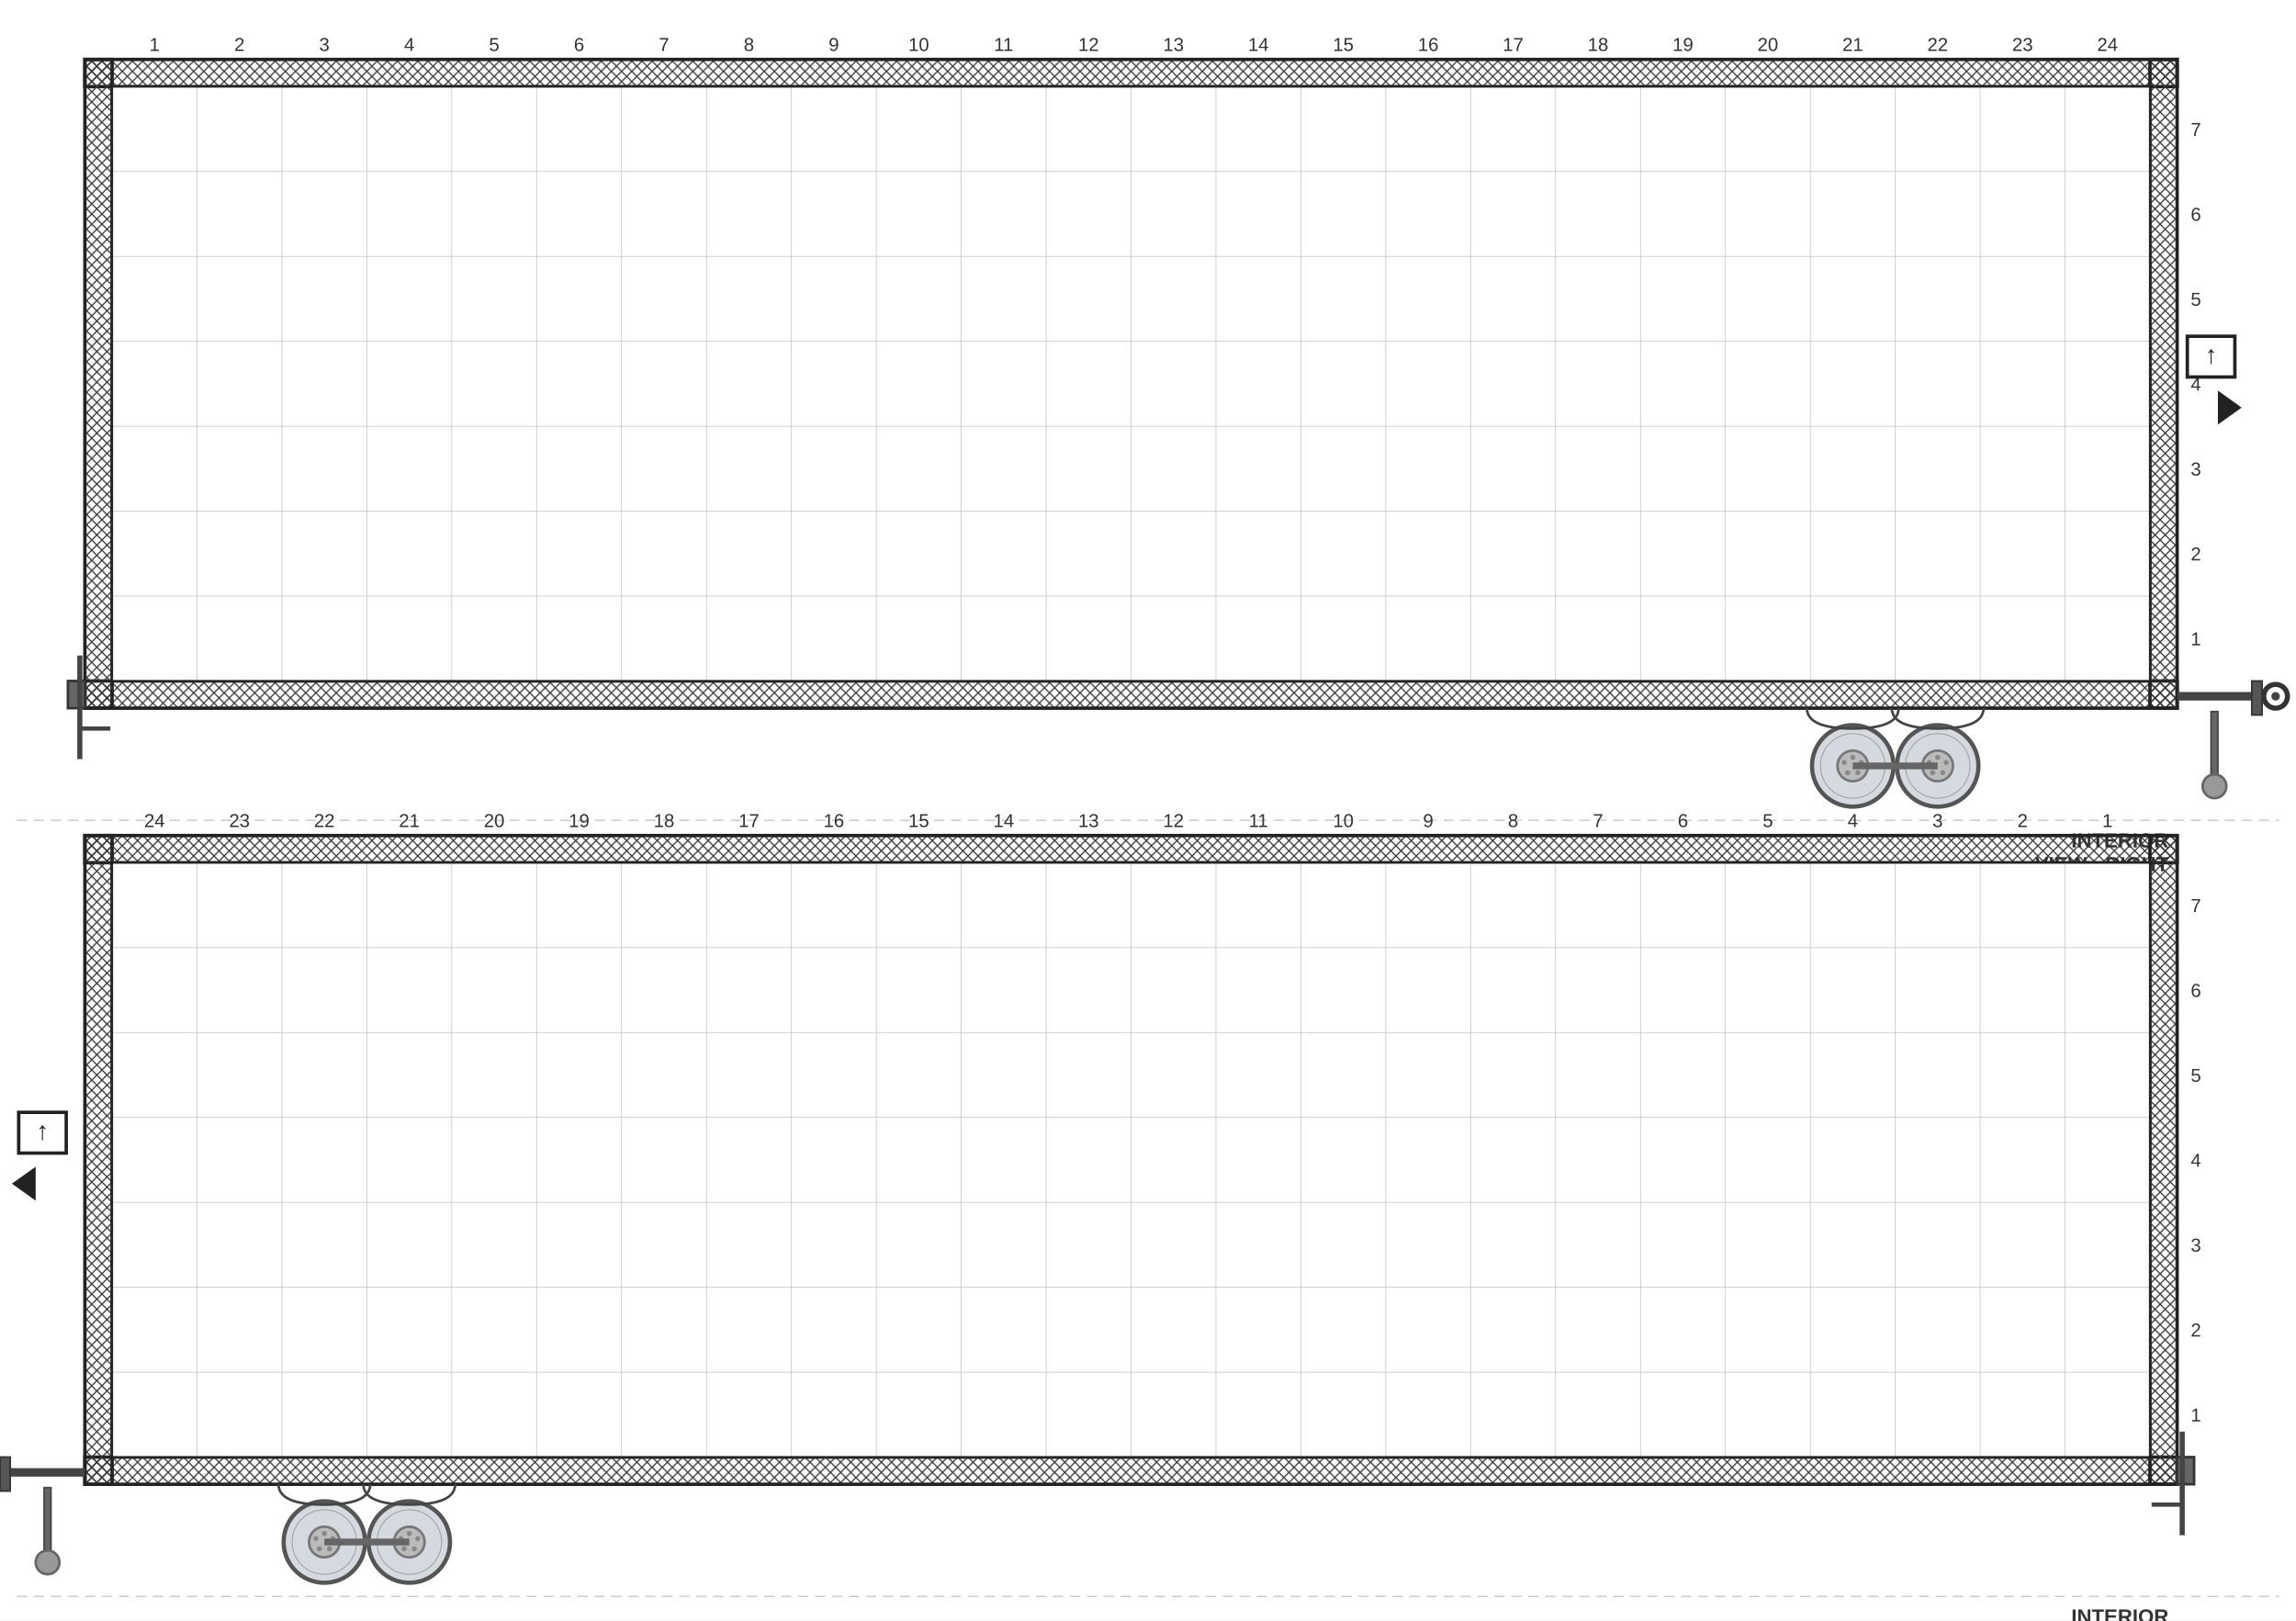
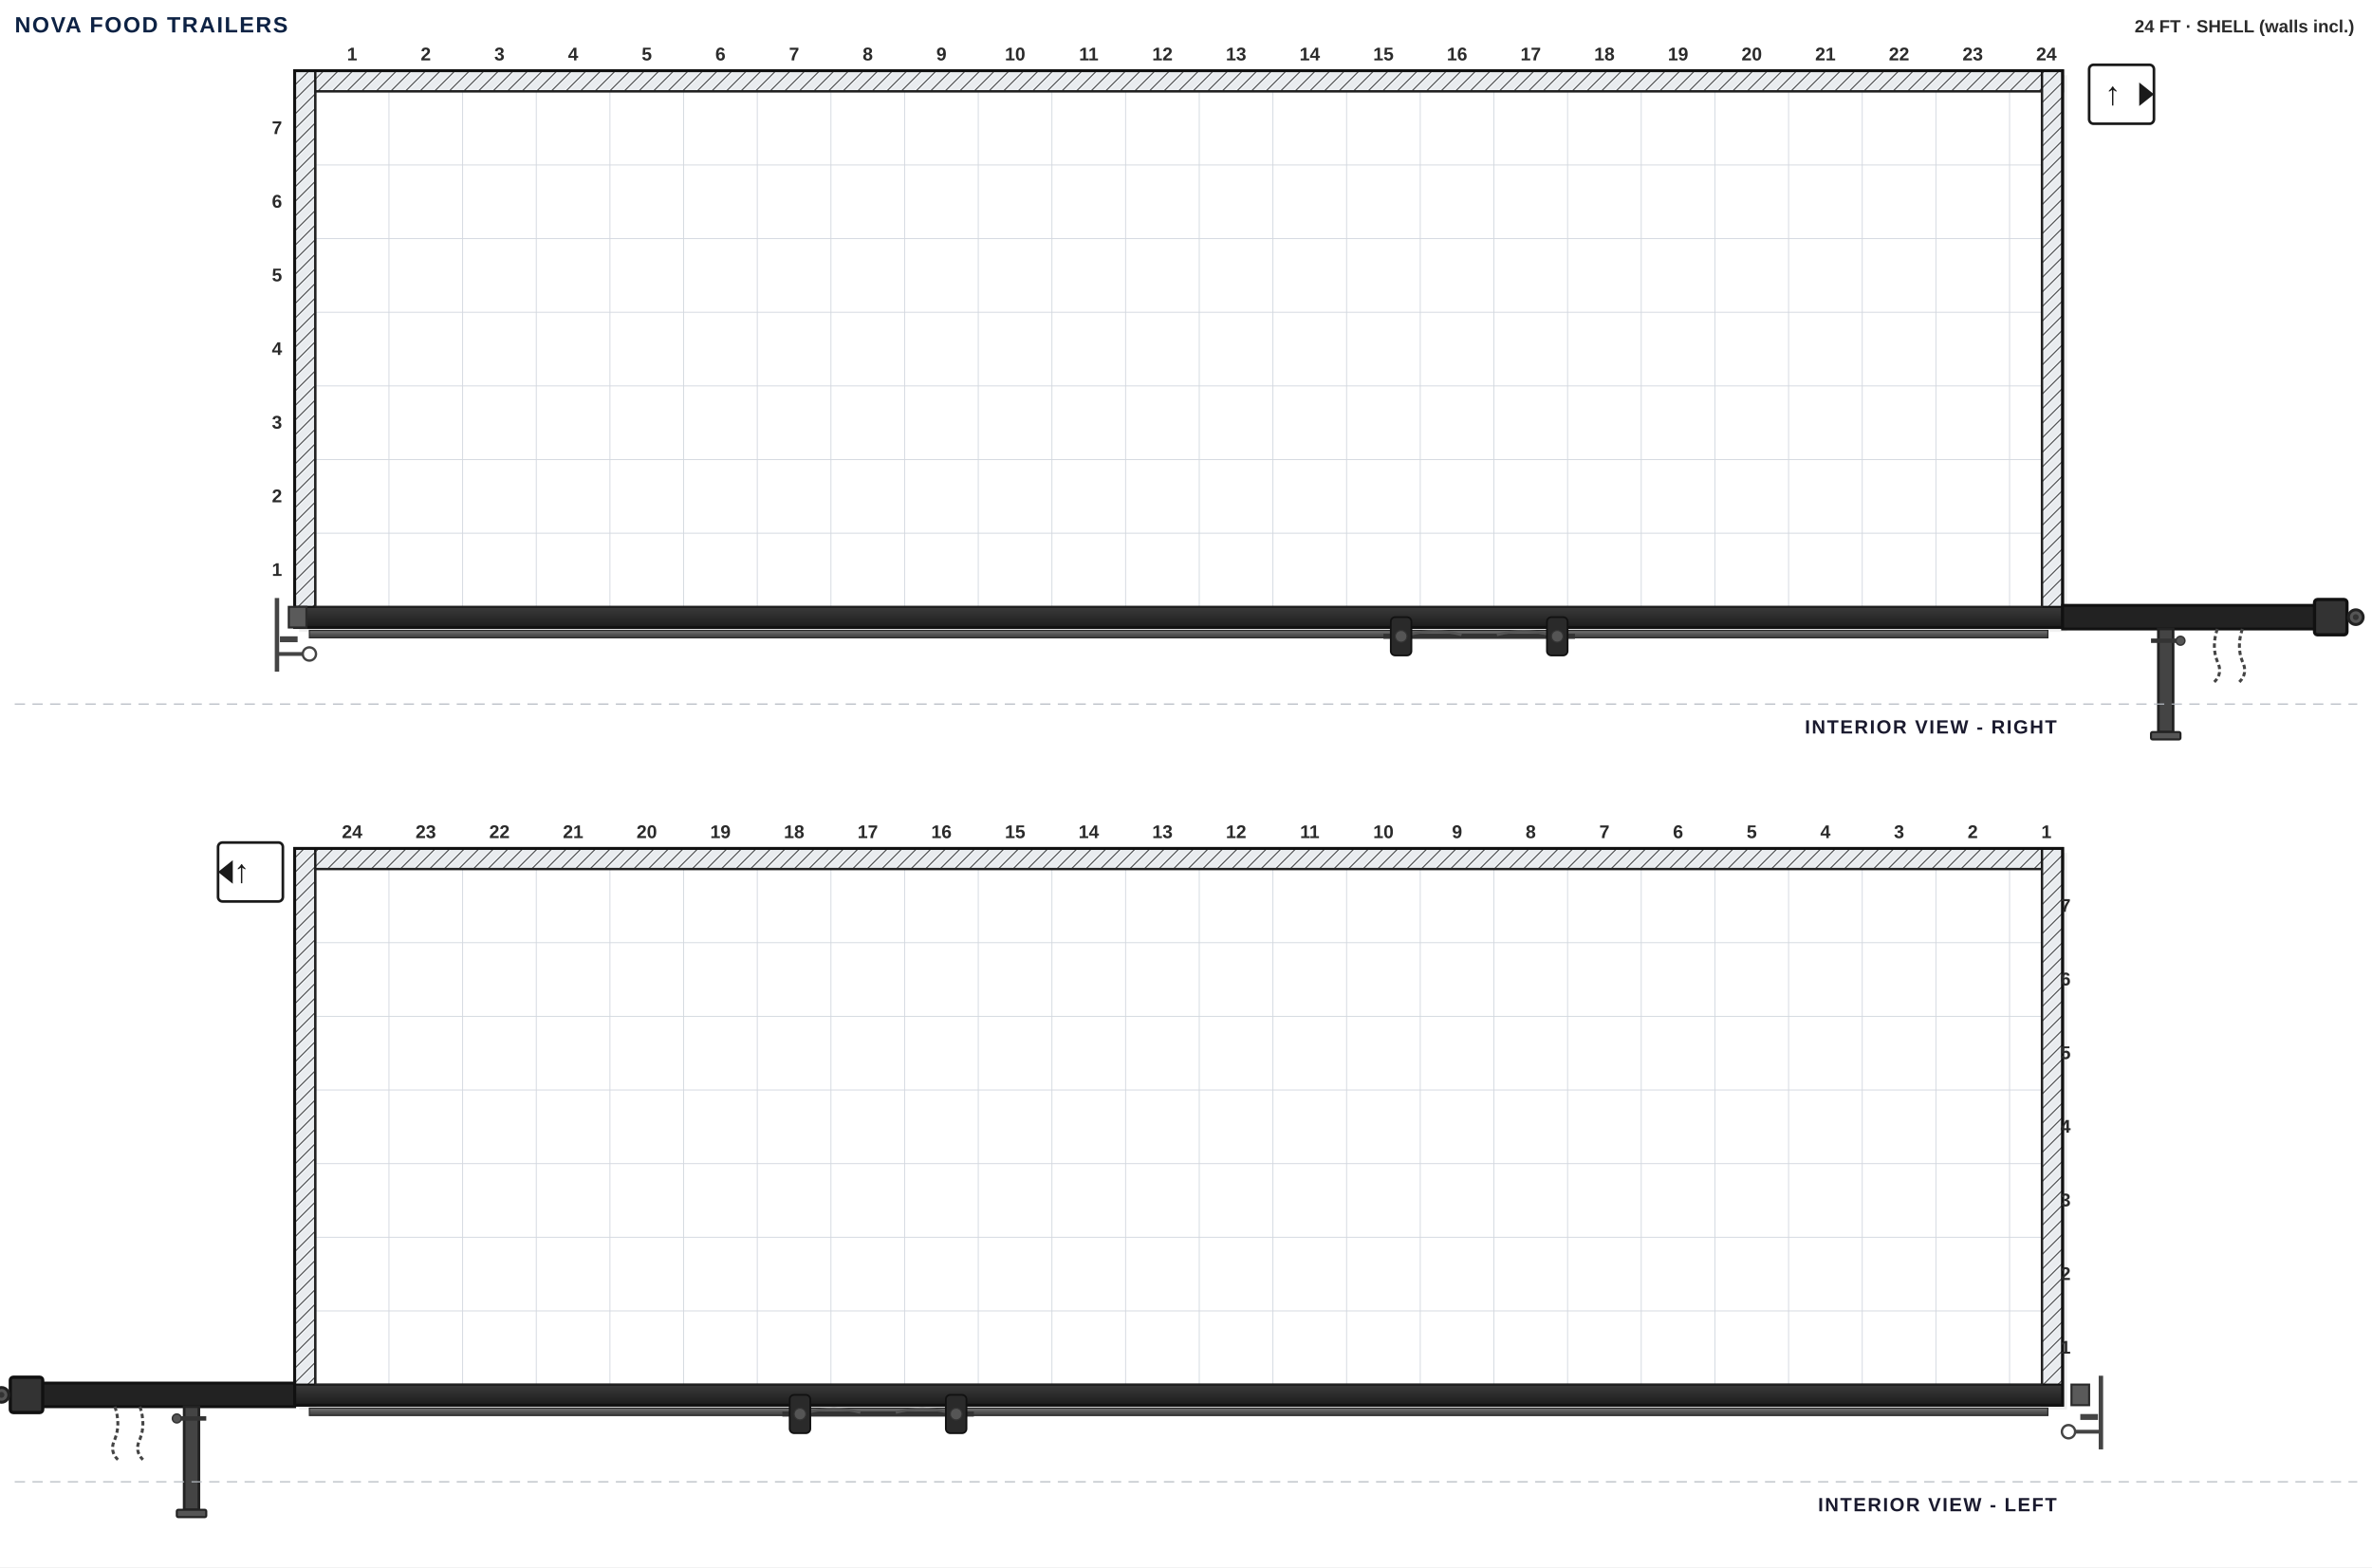
- <svg xmlns="http://www.w3.org/2000/svg" viewBox="0 0 1352 954" width="1352" height="954" font-family="Arial,sans-serif">
+ <svg xmlns="http://www.w3.org/2000/svg" viewBox="0 0 1610 1064" width="1610" height="1064" font-family="Arial, Helvetica, sans-serif">
  <defs>
-     <pattern id="h" width="6" height="6" patternUnits="userSpaceOnUse">
-       <line x1="0" y1="0" x2="6" y2="6" stroke="#333" stroke-width="0.7" />
-       <line x1="6" y1="0" x2="0" y2="6" stroke="#333" stroke-width="0.7" />
+     <pattern id="wall" width="7" height="7" patternUnits="userSpaceOnUse" patternTransform="rotate(45)">
+       <rect width="7" height="7" fill="#e9ecef" />
+       <line x1="0" y1="0" x2="0" y2="7" stroke="#2b2b2b" stroke-width="1.1" />
    </pattern>
+     <linearGradient id="floor" x1="0" y1="0" x2="0" y2="1">
+       <stop offset="0%" stop-color="#3a3a3a" />
+       <stop offset="100%" stop-color="#1c1c1c" />
+     </linearGradient>
+     <linearGradient id="metal" x1="0" y1="0" x2="0" y2="1">
+       <stop offset="0%" stop-color="#777" />
+       <stop offset="50%" stop-color="#555" />
+       <stop offset="100%" stop-color="#3d3d3d" />
+     </linearGradient>
  </defs>
-   <rect width="1352" height="954" fill="white" />
-   <rect x="50" y="35" width="1232" height="16" fill="url(#h)" stroke="#222" stroke-width="2" />
-   <rect x="50" y="401" width="1232" height="16" fill="url(#h)" stroke="#222" stroke-width="2" />
-   <rect x="50" y="35" width="16" height="382" fill="url(#h)" stroke="#222" stroke-width="2" />
-   <rect x="1266" y="35" width="16" height="382" fill="url(#h)" stroke="#222" stroke-width="2" />
-   <rect x="66" y="51" width="1200" height="350" fill="white" />
-   <g stroke="#c0c0c0" stroke-width="0.4">
-     <line x1="116" y1="51" x2="116" y2="401" />
-     <line x1="166" y1="51" x2="166" y2="401" />
-     <line x1="216" y1="51" x2="216" y2="401" />
-     <line x1="266" y1="51" x2="266" y2="401" />
-     <line x1="316" y1="51" x2="316" y2="401" />
-     <line x1="366" y1="51" x2="366" y2="401" />
-     <line x1="416" y1="51" x2="416" y2="401" />
-     <line x1="466" y1="51" x2="466" y2="401" />
-     <line x1="516" y1="51" x2="516" y2="401" />
-     <line x1="566" y1="51" x2="566" y2="401" />
-     <line x1="616" y1="51" x2="616" y2="401" />
-     <line x1="666" y1="51" x2="666" y2="401" />
-     <line x1="716" y1="51" x2="716" y2="401" />
-     <line x1="766" y1="51" x2="766" y2="401" />
-     <line x1="816" y1="51" x2="816" y2="401" />
-     <line x1="866" y1="51" x2="866" y2="401" />
-     <line x1="916" y1="51" x2="916" y2="401" />
-     <line x1="966" y1="51" x2="966" y2="401" />
-     <line x1="1016" y1="51" x2="1016" y2="401" />
-     <line x1="1066" y1="51" x2="1066" y2="401" />
-     <line x1="1116" y1="51" x2="1116" y2="401" />
-     <line x1="1166" y1="51" x2="1166" y2="401" />
-     <line x1="1216" y1="51" x2="1216" y2="401" />
-     <line x1="66" y1="101" x2="1266" y2="101" />
-     <line x1="66" y1="151" x2="1266" y2="151" />
-     <line x1="66" y1="201" x2="1266" y2="201" />
-     <line x1="66" y1="251" x2="1266" y2="251" />
-     <line x1="66" y1="301" x2="1266" y2="301" />
-     <line x1="66" y1="351" x2="1266" y2="351" />
+   <rect width="1610" height="1064" fill="#ffffff" />
+   <rect x="203" y="51" width="1200" height="378" fill="#000" opacity="0.06" />
+   <rect x="214" y="62" width="1172" height="350" fill="#ffffff" />
+   <g stroke="#d3d8df" stroke-width="0.6">
+     <line x1="264" y1="62" x2="264" y2="412" />
+     <line x1="314" y1="62" x2="314" y2="412" />
+     <line x1="364" y1="62" x2="364" y2="412" />
+     <line x1="414" y1="62" x2="414" y2="412" />
+     <line x1="464" y1="62" x2="464" y2="412" />
+     <line x1="514" y1="62" x2="514" y2="412" />
+     <line x1="564" y1="62" x2="564" y2="412" />
+     <line x1="614" y1="62" x2="614" y2="412" />
+     <line x1="664" y1="62" x2="664" y2="412" />
+     <line x1="714" y1="62" x2="714" y2="412" />
+     <line x1="764" y1="62" x2="764" y2="412" />
+     <line x1="814" y1="62" x2="814" y2="412" />
+     <line x1="864" y1="62" x2="864" y2="412" />
+     <line x1="914" y1="62" x2="914" y2="412" />
+     <line x1="964" y1="62" x2="964" y2="412" />
+     <line x1="1014" y1="62" x2="1014" y2="412" />
+     <line x1="1064" y1="62" x2="1064" y2="412" />
+     <line x1="1114" y1="62" x2="1114" y2="412" />
+     <line x1="1164" y1="62" x2="1164" y2="412" />
+     <line x1="1214" y1="62" x2="1214" y2="412" />
+     <line x1="1264" y1="62" x2="1264" y2="412" />
+     <line x1="1314" y1="62" x2="1314" y2="412" />
+     <line x1="1364" y1="62" x2="1364" y2="412" />
+     <line x1="214" y1="112" x2="1386" y2="112" />
+     <line x1="214" y1="162" x2="1386" y2="162" />
+     <line x1="214" y1="212" x2="1386" y2="212" />
+     <line x1="214" y1="262" x2="1386" y2="262" />
+     <line x1="214" y1="312" x2="1386" y2="312" />
+     <line x1="214" y1="362" x2="1386" y2="362" />
  </g>
-   <rect x="66" y="51" width="1200" height="350" fill="none" stroke="#222" stroke-width="1.2" />
-   <text x="91" y="30" text-anchor="middle" font-size="11" fill="#333">1</text>
-   <text x="141" y="30" text-anchor="middle" font-size="11" fill="#333">2</text>
-   <text x="191" y="30" text-anchor="middle" font-size="11" fill="#333">3</text>
-   <text x="241" y="30" text-anchor="middle" font-size="11" fill="#333">4</text>
-   <text x="291" y="30" text-anchor="middle" font-size="11" fill="#333">5</text>
-   <text x="341" y="30" text-anchor="middle" font-size="11" fill="#333">6</text>
-   <text x="391" y="30" text-anchor="middle" font-size="11" fill="#333">7</text>
-   <text x="441" y="30" text-anchor="middle" font-size="11" fill="#333">8</text>
-   <text x="491" y="30" text-anchor="middle" font-size="11" fill="#333">9</text>
-   <text x="541" y="30" text-anchor="middle" font-size="11" fill="#333">10</text>
-   <text x="591" y="30" text-anchor="middle" font-size="11" fill="#333">11</text>
-   <text x="641" y="30" text-anchor="middle" font-size="11" fill="#333">12</text>
-   <text x="691" y="30" text-anchor="middle" font-size="11" fill="#333">13</text>
-   <text x="741" y="30" text-anchor="middle" font-size="11" fill="#333">14</text>
-   <text x="791" y="30" text-anchor="middle" font-size="11" fill="#333">15</text>
-   <text x="841" y="30" text-anchor="middle" font-size="11" fill="#333">16</text>
-   <text x="891" y="30" text-anchor="middle" font-size="11" fill="#333">17</text>
-   <text x="941" y="30" text-anchor="middle" font-size="11" fill="#333">18</text>
-   <text x="991" y="30" text-anchor="middle" font-size="11" fill="#333">19</text>
-   <text x="1041" y="30" text-anchor="middle" font-size="11" fill="#333">20</text>
-   <text x="1091" y="30" text-anchor="middle" font-size="11" fill="#333">21</text>
-   <text x="1141" y="30" text-anchor="middle" font-size="11" fill="#333">22</text>
-   <text x="1191" y="30" text-anchor="middle" font-size="11" fill="#333">23</text>
-   <text x="1241" y="30" text-anchor="middle" font-size="11" fill="#333">24</text>
-   <text x="1290" y="80" font-size="11" fill="#333">7</text>
-   <text x="1290" y="130" font-size="11" fill="#333">6</text>
-   <text x="1290" y="180" font-size="11" fill="#333">5</text>
-   <text x="1290" y="230" font-size="11" fill="#333">4</text>
-   <text x="1290" y="280" font-size="11" fill="#333">3</text>
-   <text x="1290" y="330" font-size="11" fill="#333">2</text>
-   <text x="1290" y="380" font-size="11" fill="#333">1</text>
-   <rect x="40" y="401" width="10" height="16" fill="#666" stroke="#333" stroke-width="1.5" />
-   <circle cx="1091" cy="451" r="24" fill="#d5d9e0" stroke="#555" stroke-width="2.5" />
-   <circle cx="1091" cy="451" r="19" fill="none" stroke="#999" stroke-width="0.5" />
-   <circle cx="1091" cy="451" r="9" fill="#bbb" stroke="#777" stroke-width="1.5" />
-   <circle cx="1091" cy="446" r="1.5" fill="#888" />
-   <circle cx="1096" cy="449" r="1.5" fill="#888" />
-   <circle cx="1094" cy="455" r="1.5" fill="#888" />
-   <circle cx="1088" cy="455" r="1.5" fill="#888" />
-   <circle cx="1086" cy="449" r="1.5" fill="#888" />
-   <path d="M1064,417 Q1064,429 1091,429 Q1118,429 1118,417" fill="none" stroke="#444" stroke-width="1.5" />
-   <circle cx="1141" cy="451" r="24" fill="#d5d9e0" stroke="#555" stroke-width="2.5" />
-   <circle cx="1141" cy="451" r="19" fill="none" stroke="#999" stroke-width="0.5" />
-   <circle cx="1141" cy="451" r="9" fill="#bbb" stroke="#777" stroke-width="1.5" />
-   <circle cx="1141" cy="446" r="1.5" fill="#888" />
-   <circle cx="1146" cy="449" r="1.5" fill="#888" />
-   <circle cx="1144" cy="455" r="1.5" fill="#888" />
-   <circle cx="1138" cy="455" r="1.5" fill="#888" />
-   <circle cx="1136" cy="449" r="1.5" fill="#888" />
-   <path d="M1114,417 Q1114,429 1141,429 Q1168,429 1168,417" fill="none" stroke="#444" stroke-width="1.5" />
-   <line x1="1091" y1="451" x2="1141" y2="451" stroke="#666" stroke-width="4" />
-   <line x1="10" y1="483" x2="1342" y2="483" stroke="#aaa" stroke-width="0.5" stroke-dasharray="6,4" />
-   <line x1="1282" y1="410" x2="1332" y2="410" stroke="#444" stroke-width="5" />
-   <rect x="1326" y="401" width="6" height="20" fill="#555" stroke="#333" stroke-width="1" />
-   <circle cx="1340" cy="410" r="7" fill="none" stroke="#333" stroke-width="3" />
-   <circle cx="1340" cy="410" r="2.5" fill="#444" />
-   <rect x="1302" y="419" width="4" height="42" fill="#666" stroke="#444" stroke-width="1" />
-   <circle cx="1304" cy="463" r="7" fill="#999" stroke="#666" stroke-width="1.5" />
-   <line x1="47" y1="386" x2="47" y2="447" stroke="#444" stroke-width="3" />
-   <line x1="47" y1="429" x2="65" y2="429" stroke="#444" stroke-width="2.5" />
-   <text x="1277" y="499" text-anchor="end" font-size="12" font-weight="700" fill="#333">INTERIOR</text>
-   <text x="1277" y="513" text-anchor="end" font-size="12" font-weight="700" fill="#333">VIEW - RIGHT</text>
-   <rect x="50" y="492" width="1232" height="16" fill="url(#h)" stroke="#222" stroke-width="2" />
-   <rect x="50" y="858" width="1232" height="16" fill="url(#h)" stroke="#222" stroke-width="2" />
-   <rect x="50" y="492" width="16" height="382" fill="url(#h)" stroke="#222" stroke-width="2" />
-   <rect x="1266" y="492" width="16" height="382" fill="url(#h)" stroke="#222" stroke-width="2" />
-   <rect x="66" y="508" width="1200" height="350" fill="white" />
-   <g stroke="#c0c0c0" stroke-width="0.4">
-     <line x1="116" y1="508" x2="116" y2="858" />
-     <line x1="166" y1="508" x2="166" y2="858" />
-     <line x1="216" y1="508" x2="216" y2="858" />
-     <line x1="266" y1="508" x2="266" y2="858" />
-     <line x1="316" y1="508" x2="316" y2="858" />
-     <line x1="366" y1="508" x2="366" y2="858" />
-     <line x1="416" y1="508" x2="416" y2="858" />
-     <line x1="466" y1="508" x2="466" y2="858" />
-     <line x1="516" y1="508" x2="516" y2="858" />
-     <line x1="566" y1="508" x2="566" y2="858" />
-     <line x1="616" y1="508" x2="616" y2="858" />
-     <line x1="666" y1="508" x2="666" y2="858" />
-     <line x1="716" y1="508" x2="716" y2="858" />
-     <line x1="766" y1="508" x2="766" y2="858" />
-     <line x1="816" y1="508" x2="816" y2="858" />
-     <line x1="866" y1="508" x2="866" y2="858" />
-     <line x1="916" y1="508" x2="916" y2="858" />
-     <line x1="966" y1="508" x2="966" y2="858" />
-     <line x1="1016" y1="508" x2="1016" y2="858" />
-     <line x1="1066" y1="508" x2="1066" y2="858" />
-     <line x1="1116" y1="508" x2="1116" y2="858" />
-     <line x1="1166" y1="508" x2="1166" y2="858" />
-     <line x1="1216" y1="508" x2="1216" y2="858" />
-     <line x1="66" y1="558" x2="1266" y2="558" />
-     <line x1="66" y1="608" x2="1266" y2="608" />
-     <line x1="66" y1="658" x2="1266" y2="658" />
-     <line x1="66" y1="708" x2="1266" y2="708" />
-     <line x1="66" y1="758" x2="1266" y2="758" />
-     <line x1="66" y1="808" x2="1266" y2="808" />
+   <rect x="200" y="48" width="1200" height="14" fill="url(#wall)" stroke="#1a1a1a" stroke-width="1.6" />
+   <rect x="200" y="48" width="14" height="378" fill="url(#wall)" stroke="#1a1a1a" stroke-width="1.6" />
+   <rect x="1386" y="48" width="14" height="378" fill="url(#wall)" stroke="#1a1a1a" stroke-width="1.6" />
+   <rect x="200" y="412" width="1200" height="14" fill="url(#floor)" stroke="#111" stroke-width="1.4" />
+   <rect x="200" y="48" width="1200" height="378" fill="none" stroke="#111" stroke-width="2" />
+   <rect x="214" y="62" width="1172" height="350" fill="none" stroke="#222" stroke-width="1.1" />
+   <text x="239.0" y="41" text-anchor="middle" font-size="12.5" font-weight="600" fill="#2a2a2a">1</text>
+   <text x="289.0" y="41" text-anchor="middle" font-size="12.5" font-weight="600" fill="#2a2a2a">2</text>
+   <text x="339.0" y="41" text-anchor="middle" font-size="12.5" font-weight="600" fill="#2a2a2a">3</text>
+   <text x="389.0" y="41" text-anchor="middle" font-size="12.5" font-weight="600" fill="#2a2a2a">4</text>
+   <text x="439.0" y="41" text-anchor="middle" font-size="12.5" font-weight="600" fill="#2a2a2a">5</text>
+   <text x="489.0" y="41" text-anchor="middle" font-size="12.5" font-weight="600" fill="#2a2a2a">6</text>
+   <text x="539.0" y="41" text-anchor="middle" font-size="12.5" font-weight="600" fill="#2a2a2a">7</text>
+   <text x="589.0" y="41" text-anchor="middle" font-size="12.5" font-weight="600" fill="#2a2a2a">8</text>
+   <text x="639.0" y="41" text-anchor="middle" font-size="12.5" font-weight="600" fill="#2a2a2a">9</text>
+   <text x="689.0" y="41" text-anchor="middle" font-size="12.5" font-weight="600" fill="#2a2a2a">10</text>
+   <text x="739.0" y="41" text-anchor="middle" font-size="12.5" font-weight="600" fill="#2a2a2a">11</text>
+   <text x="789.0" y="41" text-anchor="middle" font-size="12.5" font-weight="600" fill="#2a2a2a">12</text>
+   <text x="839.0" y="41" text-anchor="middle" font-size="12.5" font-weight="600" fill="#2a2a2a">13</text>
+   <text x="889.0" y="41" text-anchor="middle" font-size="12.5" font-weight="600" fill="#2a2a2a">14</text>
+   <text x="939.0" y="41" text-anchor="middle" font-size="12.5" font-weight="600" fill="#2a2a2a">15</text>
+   <text x="989.0" y="41" text-anchor="middle" font-size="12.5" font-weight="600" fill="#2a2a2a">16</text>
+   <text x="1039.0" y="41" text-anchor="middle" font-size="12.5" font-weight="600" fill="#2a2a2a">17</text>
+   <text x="1089.0" y="41" text-anchor="middle" font-size="12.5" font-weight="600" fill="#2a2a2a">18</text>
+   <text x="1139.0" y="41" text-anchor="middle" font-size="12.5" font-weight="600" fill="#2a2a2a">19</text>
+   <text x="1189.0" y="41" text-anchor="middle" font-size="12.5" font-weight="600" fill="#2a2a2a">20</text>
+   <text x="1239.0" y="41" text-anchor="middle" font-size="12.5" font-weight="600" fill="#2a2a2a">21</text>
+   <text x="1289.0" y="41" text-anchor="middle" font-size="12.5" font-weight="600" fill="#2a2a2a">22</text>
+   <text x="1339.0" y="41" text-anchor="middle" font-size="12.5" font-weight="600" fill="#2a2a2a">23</text>
+   <text x="1389.0" y="41" text-anchor="middle" font-size="12.5" font-weight="600" fill="#2a2a2a">24</text>
+   <text x="188" y="91.0" text-anchor="middle" font-size="12.5" font-weight="600" fill="#2a2a2a">7</text>
+   <text x="188" y="141.0" text-anchor="middle" font-size="12.5" font-weight="600" fill="#2a2a2a">6</text>
+   <text x="188" y="191.0" text-anchor="middle" font-size="12.5" font-weight="600" fill="#2a2a2a">5</text>
+   <text x="188" y="241.0" text-anchor="middle" font-size="12.5" font-weight="600" fill="#2a2a2a">4</text>
+   <text x="188" y="291.0" text-anchor="middle" font-size="12.5" font-weight="600" fill="#2a2a2a">3</text>
+   <text x="188" y="341.0" text-anchor="middle" font-size="12.5" font-weight="600" fill="#2a2a2a">2</text>
+   <text x="188" y="391.0" text-anchor="middle" font-size="12.5" font-weight="600" fill="#2a2a2a">1</text>
+   <rect x="196" y="412" width="12" height="14" fill="#5a5a5a" stroke="#2a2a2a" stroke-width="1.4" />
+   <line x1="188" y1="406" x2="188" y2="456" stroke="#444" stroke-width="3" />
+   <line x1="188" y1="444" x2="206" y2="444" stroke="#444" stroke-width="2.6" />
+   <line x1="190" y1="434" x2="202" y2="434" stroke="#444" stroke-width="4" />
+   <circle cx="210" cy="444" r="4.5" fill="none" stroke="#444" stroke-width="1.6" />
+   <rect x="210" y="428" width="1180" height="5" fill="url(#metal)" stroke="#2a2a2a" stroke-width="0.8" />
+   <line x1="939" y1="432" x2="1069" y2="432" stroke="#333" stroke-width="3.5" />
+   <path d="M956,431 Q974,426 992,431" fill="none" stroke="#555" stroke-width="1.8" />
+   <path d="M1016,431 Q1034,426 1052,431" fill="none" stroke="#555" stroke-width="1.8" />
+   <rect x="944" y="419" width="14" height="26" rx="3" fill="#2a2a2a" stroke="#111" stroke-width="1.2" />
+   <circle cx="951" cy="432" r="4" fill="#555" stroke="#333" stroke-width="0.8" />
+   <rect x="1050" y="419" width="14" height="26" rx="3" fill="#2a2a2a" stroke="#111" stroke-width="1.2" />
+   <circle cx="1057" cy="432" r="4" fill="#555" stroke="#333" stroke-width="0.8" />
+   <rect x="1400" y="411" width="175" height="16" fill="#222" stroke="#111" stroke-width="2" />
+   <rect x="1571" y="407" width="22" height="24" rx="2" fill="#333" stroke="#111" stroke-width="2.2" />
+   <circle cx="1599" cy="419" r="5" fill="#555" stroke="#222" stroke-width="2" />
+   <circle cx="1599" cy="419" r="2" fill="#333" />
+   <rect x="1465" y="427" width="10" height="70" fill="#444" stroke="#222" stroke-width="1.8" />
+   <rect x="1460" y="497" width="20" height="5" rx="1" fill="#555" stroke="#222" stroke-width="1.4" />
+   <line x1="1460" y1="435" x2="1480" y2="435" stroke="#333" stroke-width="3" />
+   <circle cx="1480" cy="435" r="3" fill="#555" stroke="#333" stroke-width="1" />
+   <path d="M1505,427 q-4,12 0,22 q4,8 -2,14" fill="none" stroke="#444" stroke-width="2" stroke-dasharray="3,2" />
+   <path d="M1522,427 q-4,12 0,22 q4,8 -2,14" fill="none" stroke="#444" stroke-width="2" stroke-dasharray="3,2" />
+   <line x1="10" y1="478" x2="1600" y2="478" stroke="#b4bac1" stroke-width="0.8" stroke-dasharray="7,5" />
+   <text x="1396" y="498" text-anchor="end" font-size="13" font-weight="700" fill="#1a1a2e" letter-spacing="1">INTERIOR VIEW - RIGHT</text>
+   <rect x="1418" y="44" width="44" height="40" rx="3" fill="#fff" stroke="#1a1a1a" stroke-width="1.8" />
+   <text x="1434" y="71" text-anchor="middle" font-size="22" fill="#1a1a1a">↑</text>
+   <polygon points="1452,56 1462,64 1452,72" fill="#1a1a1a" />
+   <rect x="203" y="579" width="1200" height="378" fill="#000" opacity="0.06" />
+   <rect x="214" y="590" width="1172" height="350" fill="#ffffff" />
+   <g stroke="#d3d8df" stroke-width="0.6">
+     <line x1="264" y1="590" x2="264" y2="940" />
+     <line x1="314" y1="590" x2="314" y2="940" />
+     <line x1="364" y1="590" x2="364" y2="940" />
+     <line x1="414" y1="590" x2="414" y2="940" />
+     <line x1="464" y1="590" x2="464" y2="940" />
+     <line x1="514" y1="590" x2="514" y2="940" />
+     <line x1="564" y1="590" x2="564" y2="940" />
+     <line x1="614" y1="590" x2="614" y2="940" />
+     <line x1="664" y1="590" x2="664" y2="940" />
+     <line x1="714" y1="590" x2="714" y2="940" />
+     <line x1="764" y1="590" x2="764" y2="940" />
+     <line x1="814" y1="590" x2="814" y2="940" />
+     <line x1="864" y1="590" x2="864" y2="940" />
+     <line x1="914" y1="590" x2="914" y2="940" />
+     <line x1="964" y1="590" x2="964" y2="940" />
+     <line x1="1014" y1="590" x2="1014" y2="940" />
+     <line x1="1064" y1="590" x2="1064" y2="940" />
+     <line x1="1114" y1="590" x2="1114" y2="940" />
+     <line x1="1164" y1="590" x2="1164" y2="940" />
+     <line x1="1214" y1="590" x2="1214" y2="940" />
+     <line x1="1264" y1="590" x2="1264" y2="940" />
+     <line x1="1314" y1="590" x2="1314" y2="940" />
+     <line x1="1364" y1="590" x2="1364" y2="940" />
+     <line x1="214" y1="640" x2="1386" y2="640" />
+     <line x1="214" y1="690" x2="1386" y2="690" />
+     <line x1="214" y1="740" x2="1386" y2="740" />
+     <line x1="214" y1="790" x2="1386" y2="790" />
+     <line x1="214" y1="840" x2="1386" y2="840" />
+     <line x1="214" y1="890" x2="1386" y2="890" />
  </g>
-   <rect x="66" y="508" width="1200" height="350" fill="none" stroke="#222" stroke-width="1.2" />
-   <text x="91" y="487" text-anchor="middle" font-size="11" fill="#333">24</text>
-   <text x="141" y="487" text-anchor="middle" font-size="11" fill="#333">23</text>
-   <text x="191" y="487" text-anchor="middle" font-size="11" fill="#333">22</text>
-   <text x="241" y="487" text-anchor="middle" font-size="11" fill="#333">21</text>
-   <text x="291" y="487" text-anchor="middle" font-size="11" fill="#333">20</text>
-   <text x="341" y="487" text-anchor="middle" font-size="11" fill="#333">19</text>
-   <text x="391" y="487" text-anchor="middle" font-size="11" fill="#333">18</text>
-   <text x="441" y="487" text-anchor="middle" font-size="11" fill="#333">17</text>
-   <text x="491" y="487" text-anchor="middle" font-size="11" fill="#333">16</text>
-   <text x="541" y="487" text-anchor="middle" font-size="11" fill="#333">15</text>
-   <text x="591" y="487" text-anchor="middle" font-size="11" fill="#333">14</text>
-   <text x="641" y="487" text-anchor="middle" font-size="11" fill="#333">13</text>
-   <text x="691" y="487" text-anchor="middle" font-size="11" fill="#333">12</text>
-   <text x="741" y="487" text-anchor="middle" font-size="11" fill="#333">11</text>
-   <text x="791" y="487" text-anchor="middle" font-size="11" fill="#333">10</text>
-   <text x="841" y="487" text-anchor="middle" font-size="11" fill="#333">9</text>
-   <text x="891" y="487" text-anchor="middle" font-size="11" fill="#333">8</text>
-   <text x="941" y="487" text-anchor="middle" font-size="11" fill="#333">7</text>
-   <text x="991" y="487" text-anchor="middle" font-size="11" fill="#333">6</text>
-   <text x="1041" y="487" text-anchor="middle" font-size="11" fill="#333">5</text>
-   <text x="1091" y="487" text-anchor="middle" font-size="11" fill="#333">4</text>
-   <text x="1141" y="487" text-anchor="middle" font-size="11" fill="#333">3</text>
-   <text x="1191" y="487" text-anchor="middle" font-size="11" fill="#333">2</text>
-   <text x="1241" y="487" text-anchor="middle" font-size="11" fill="#333">1</text>
-   <text x="1290" y="537" font-size="11" fill="#333">7</text>
-   <text x="1290" y="587" font-size="11" fill="#333">6</text>
-   <text x="1290" y="637" font-size="11" fill="#333">5</text>
-   <text x="1290" y="687" font-size="11" fill="#333">4</text>
-   <text x="1290" y="737" font-size="11" fill="#333">3</text>
-   <text x="1290" y="787" font-size="11" fill="#333">2</text>
-   <text x="1290" y="837" font-size="11" fill="#333">1</text>
-   <rect x="1282" y="858" width="10" height="16" fill="#666" stroke="#333" stroke-width="1.5" />
-   <circle cx="191" cy="908" r="24" fill="#d5d9e0" stroke="#555" stroke-width="2.5" />
-   <circle cx="191" cy="908" r="19" fill="none" stroke="#999" stroke-width="0.5" />
-   <circle cx="191" cy="908" r="9" fill="#bbb" stroke="#777" stroke-width="1.5" />
-   <circle cx="191" cy="903" r="1.5" fill="#888" />
-   <circle cx="196" cy="906" r="1.5" fill="#888" />
-   <circle cx="194" cy="912" r="1.5" fill="#888" />
-   <circle cx="188" cy="912" r="1.5" fill="#888" />
-   <circle cx="186" cy="906" r="1.5" fill="#888" />
-   <path d="M164,874 Q164,886 191,886 Q218,886 218,874" fill="none" stroke="#444" stroke-width="1.5" />
-   <circle cx="241" cy="908" r="24" fill="#d5d9e0" stroke="#555" stroke-width="2.5" />
-   <circle cx="241" cy="908" r="19" fill="none" stroke="#999" stroke-width="0.5" />
-   <circle cx="241" cy="908" r="9" fill="#bbb" stroke="#777" stroke-width="1.5" />
-   <circle cx="241" cy="903" r="1.5" fill="#888" />
-   <circle cx="246" cy="906" r="1.5" fill="#888" />
-   <circle cx="244" cy="912" r="1.5" fill="#888" />
-   <circle cx="238" cy="912" r="1.5" fill="#888" />
-   <circle cx="236" cy="906" r="1.5" fill="#888" />
-   <path d="M214,874 Q214,886 241,886 Q268,886 268,874" fill="none" stroke="#444" stroke-width="1.5" />
-   <line x1="191" y1="908" x2="241" y2="908" stroke="#666" stroke-width="4" />
-   <line x1="10" y1="940" x2="1342" y2="940" stroke="#aaa" stroke-width="0.5" stroke-dasharray="6,4" />
-   <line x1="0" y1="867" x2="50" y2="867" stroke="#444" stroke-width="5" />
-   <rect x="0" y="858" width="6" height="20" fill="#555" stroke="#333" stroke-width="1" />
-   <circle cx="-8" cy="867" r="7" fill="none" stroke="#333" stroke-width="3" />
-   <circle cx="-8" cy="867" r="2.5" fill="#444" />
-   <rect x="26" y="876" width="4" height="42" fill="#666" stroke="#444" stroke-width="1" />
-   <circle cx="28" cy="920" r="7" fill="#999" stroke="#666" stroke-width="1.5" />
-   <line x1="1285" y1="843" x2="1285" y2="904" stroke="#444" stroke-width="3" />
-   <line x1="1267" y1="886" x2="1285" y2="886" stroke="#444" stroke-width="2.5" />
-   <text x="1277" y="956" text-anchor="end" font-size="12" font-weight="700" fill="#333">INTERIOR</text>
-   <text x="1277" y="970" text-anchor="end" font-size="12" font-weight="700" fill="#333">VIEW - LEFT</text>
-   <rect x="1288" y="198" width="28" height="24" fill="white" stroke="#222" stroke-width="2" />
-   <text x="1302" y="214" text-anchor="middle" font-size="15" font-weight="700" fill="#222">↑</text>
-   <polygon points="1306,230 1320,240 1306,250" fill="#222" />
-   <rect x="11" y="655" width="28" height="24" fill="white" stroke="#222" stroke-width="2" />
-   <text x="25" y="671" text-anchor="middle" font-size="15" font-weight="700" fill="#222">↑</text>
-   <polygon points="21,687 7,697 21,707" fill="#222" />
+   <rect x="200" y="576" width="1200" height="14" fill="url(#wall)" stroke="#1a1a1a" stroke-width="1.6" />
+   <rect x="200" y="576" width="14" height="378" fill="url(#wall)" stroke="#1a1a1a" stroke-width="1.6" />
+   <rect x="1386" y="576" width="14" height="378" fill="url(#wall)" stroke="#1a1a1a" stroke-width="1.6" />
+   <rect x="200" y="940" width="1200" height="14" fill="url(#floor)" stroke="#111" stroke-width="1.4" />
+   <rect x="200" y="576" width="1200" height="378" fill="none" stroke="#111" stroke-width="2" />
+   <rect x="214" y="590" width="1172" height="350" fill="none" stroke="#222" stroke-width="1.1" />
+   <text x="239.0" y="569" text-anchor="middle" font-size="12.5" font-weight="600" fill="#2a2a2a">24</text>
+   <text x="289.0" y="569" text-anchor="middle" font-size="12.5" font-weight="600" fill="#2a2a2a">23</text>
+   <text x="339.0" y="569" text-anchor="middle" font-size="12.5" font-weight="600" fill="#2a2a2a">22</text>
+   <text x="389.0" y="569" text-anchor="middle" font-size="12.5" font-weight="600" fill="#2a2a2a">21</text>
+   <text x="439.0" y="569" text-anchor="middle" font-size="12.5" font-weight="600" fill="#2a2a2a">20</text>
+   <text x="489.0" y="569" text-anchor="middle" font-size="12.5" font-weight="600" fill="#2a2a2a">19</text>
+   <text x="539.0" y="569" text-anchor="middle" font-size="12.5" font-weight="600" fill="#2a2a2a">18</text>
+   <text x="589.0" y="569" text-anchor="middle" font-size="12.5" font-weight="600" fill="#2a2a2a">17</text>
+   <text x="639.0" y="569" text-anchor="middle" font-size="12.5" font-weight="600" fill="#2a2a2a">16</text>
+   <text x="689.0" y="569" text-anchor="middle" font-size="12.5" font-weight="600" fill="#2a2a2a">15</text>
+   <text x="739.0" y="569" text-anchor="middle" font-size="12.5" font-weight="600" fill="#2a2a2a">14</text>
+   <text x="789.0" y="569" text-anchor="middle" font-size="12.5" font-weight="600" fill="#2a2a2a">13</text>
+   <text x="839.0" y="569" text-anchor="middle" font-size="12.5" font-weight="600" fill="#2a2a2a">12</text>
+   <text x="889.0" y="569" text-anchor="middle" font-size="12.5" font-weight="600" fill="#2a2a2a">11</text>
+   <text x="939.0" y="569" text-anchor="middle" font-size="12.5" font-weight="600" fill="#2a2a2a">10</text>
+   <text x="989.0" y="569" text-anchor="middle" font-size="12.5" font-weight="600" fill="#2a2a2a">9</text>
+   <text x="1039.0" y="569" text-anchor="middle" font-size="12.5" font-weight="600" fill="#2a2a2a">8</text>
+   <text x="1089.0" y="569" text-anchor="middle" font-size="12.5" font-weight="600" fill="#2a2a2a">7</text>
+   <text x="1139.0" y="569" text-anchor="middle" font-size="12.5" font-weight="600" fill="#2a2a2a">6</text>
+   <text x="1189.0" y="569" text-anchor="middle" font-size="12.5" font-weight="600" fill="#2a2a2a">5</text>
+   <text x="1239.0" y="569" text-anchor="middle" font-size="12.5" font-weight="600" fill="#2a2a2a">4</text>
+   <text x="1289.0" y="569" text-anchor="middle" font-size="12.5" font-weight="600" fill="#2a2a2a">3</text>
+   <text x="1339.0" y="569" text-anchor="middle" font-size="12.5" font-weight="600" fill="#2a2a2a">2</text>
+   <text x="1389.0" y="569" text-anchor="middle" font-size="12.5" font-weight="600" fill="#2a2a2a">1</text>
+   <text x="1402" y="619.0" text-anchor="middle" font-size="12.5" font-weight="600" fill="#2a2a2a">7</text>
+   <text x="1402" y="669.0" text-anchor="middle" font-size="12.5" font-weight="600" fill="#2a2a2a">6</text>
+   <text x="1402" y="719.0" text-anchor="middle" font-size="12.5" font-weight="600" fill="#2a2a2a">5</text>
+   <text x="1402" y="769.0" text-anchor="middle" font-size="12.5" font-weight="600" fill="#2a2a2a">4</text>
+   <text x="1402" y="819.0" text-anchor="middle" font-size="12.5" font-weight="600" fill="#2a2a2a">3</text>
+   <text x="1402" y="869.0" text-anchor="middle" font-size="12.5" font-weight="600" fill="#2a2a2a">2</text>
+   <text x="1402" y="919.0" text-anchor="middle" font-size="12.5" font-weight="600" fill="#2a2a2a">1</text>
+   <rect x="1406" y="940" width="12" height="14" fill="#5a5a5a" stroke="#2a2a2a" stroke-width="1.4" />
+   <line x1="1426" y1="934" x2="1426" y2="984" stroke="#444" stroke-width="3" />
+   <line x1="1408" y1="972" x2="1426" y2="972" stroke="#444" stroke-width="2.6" />
+   <line x1="1412" y1="962" x2="1424" y2="962" stroke="#444" stroke-width="4" />
+   <circle cx="1404" cy="972" r="4.5" fill="none" stroke="#444" stroke-width="1.6" />
+   <rect x="210" y="956" width="1180" height="5" fill="url(#metal)" stroke="#2a2a2a" stroke-width="0.8" />
+   <line x1="531" y1="960" x2="661" y2="960" stroke="#333" stroke-width="3.5" />
+   <path d="M548,959 Q566,954 584,959" fill="none" stroke="#555" stroke-width="1.8" />
+   <path d="M608,959 Q626,954 644,959" fill="none" stroke="#555" stroke-width="1.8" />
+   <rect x="536" y="947" width="14" height="26" rx="3" fill="#2a2a2a" stroke="#111" stroke-width="1.2" />
+   <circle cx="543" cy="960" r="4" fill="#555" stroke="#333" stroke-width="0.8" />
+   <rect x="642" y="947" width="14" height="26" rx="3" fill="#2a2a2a" stroke="#111" stroke-width="1.2" />
+   <circle cx="649" cy="960" r="4" fill="#555" stroke="#333" stroke-width="0.8" />
+   <rect x="25" y="939" width="175" height="16" fill="#222" stroke="#111" stroke-width="2" />
+   <rect x="7" y="935" width="22" height="24" rx="2" fill="#333" stroke="#111" stroke-width="2.2" />
+   <circle cx="1" cy="947" r="5" fill="#555" stroke="#222" stroke-width="2" />
+   <circle cx="1" cy="947" r="2" fill="#333" />
+   <rect x="125" y="955" width="10" height="70" fill="#444" stroke="#222" stroke-width="1.8" />
+   <rect x="120" y="1025" width="20" height="5" rx="1" fill="#555" stroke="#222" stroke-width="1.4" />
+   <line x1="120" y1="963" x2="140" y2="963" stroke="#333" stroke-width="3" />
+   <circle cx="120" cy="963" r="3" fill="#555" stroke="#333" stroke-width="1" />
+   <path d="M95,955 q4,12 0,22 q-4,8 2,14" fill="none" stroke="#444" stroke-width="2" stroke-dasharray="3,2" />
+   <path d="M78,955 q4,12 0,22 q-4,8 2,14" fill="none" stroke="#444" stroke-width="2" stroke-dasharray="3,2" />
+   <line x1="10" y1="1006" x2="1600" y2="1006" stroke="#b4bac1" stroke-width="0.8" stroke-dasharray="7,5" />
+   <text x="1396" y="1026" text-anchor="end" font-size="13" font-weight="700" fill="#1a1a2e" letter-spacing="1">INTERIOR VIEW - LEFT</text>
+   <rect x="148" y="572" width="44" height="40" rx="3" fill="#fff" stroke="#1a1a1a" stroke-width="1.8" />
+   <text x="164" y="599" text-anchor="middle" font-size="22" fill="#1a1a1a">↑</text>
+   <polygon points="158,584 148,592 158,600" fill="#1a1a1a" />
+   <text x="10" y="22" font-size="15" font-weight="800" fill="#0D2244" letter-spacing="1">NOVA FOOD TRAILERS</text>
+   <text x="1598" y="22" text-anchor="end" font-size="12" font-weight="700" fill="#2a2a2a">24 FT · SHELL (walls incl.)</text>
</svg>
